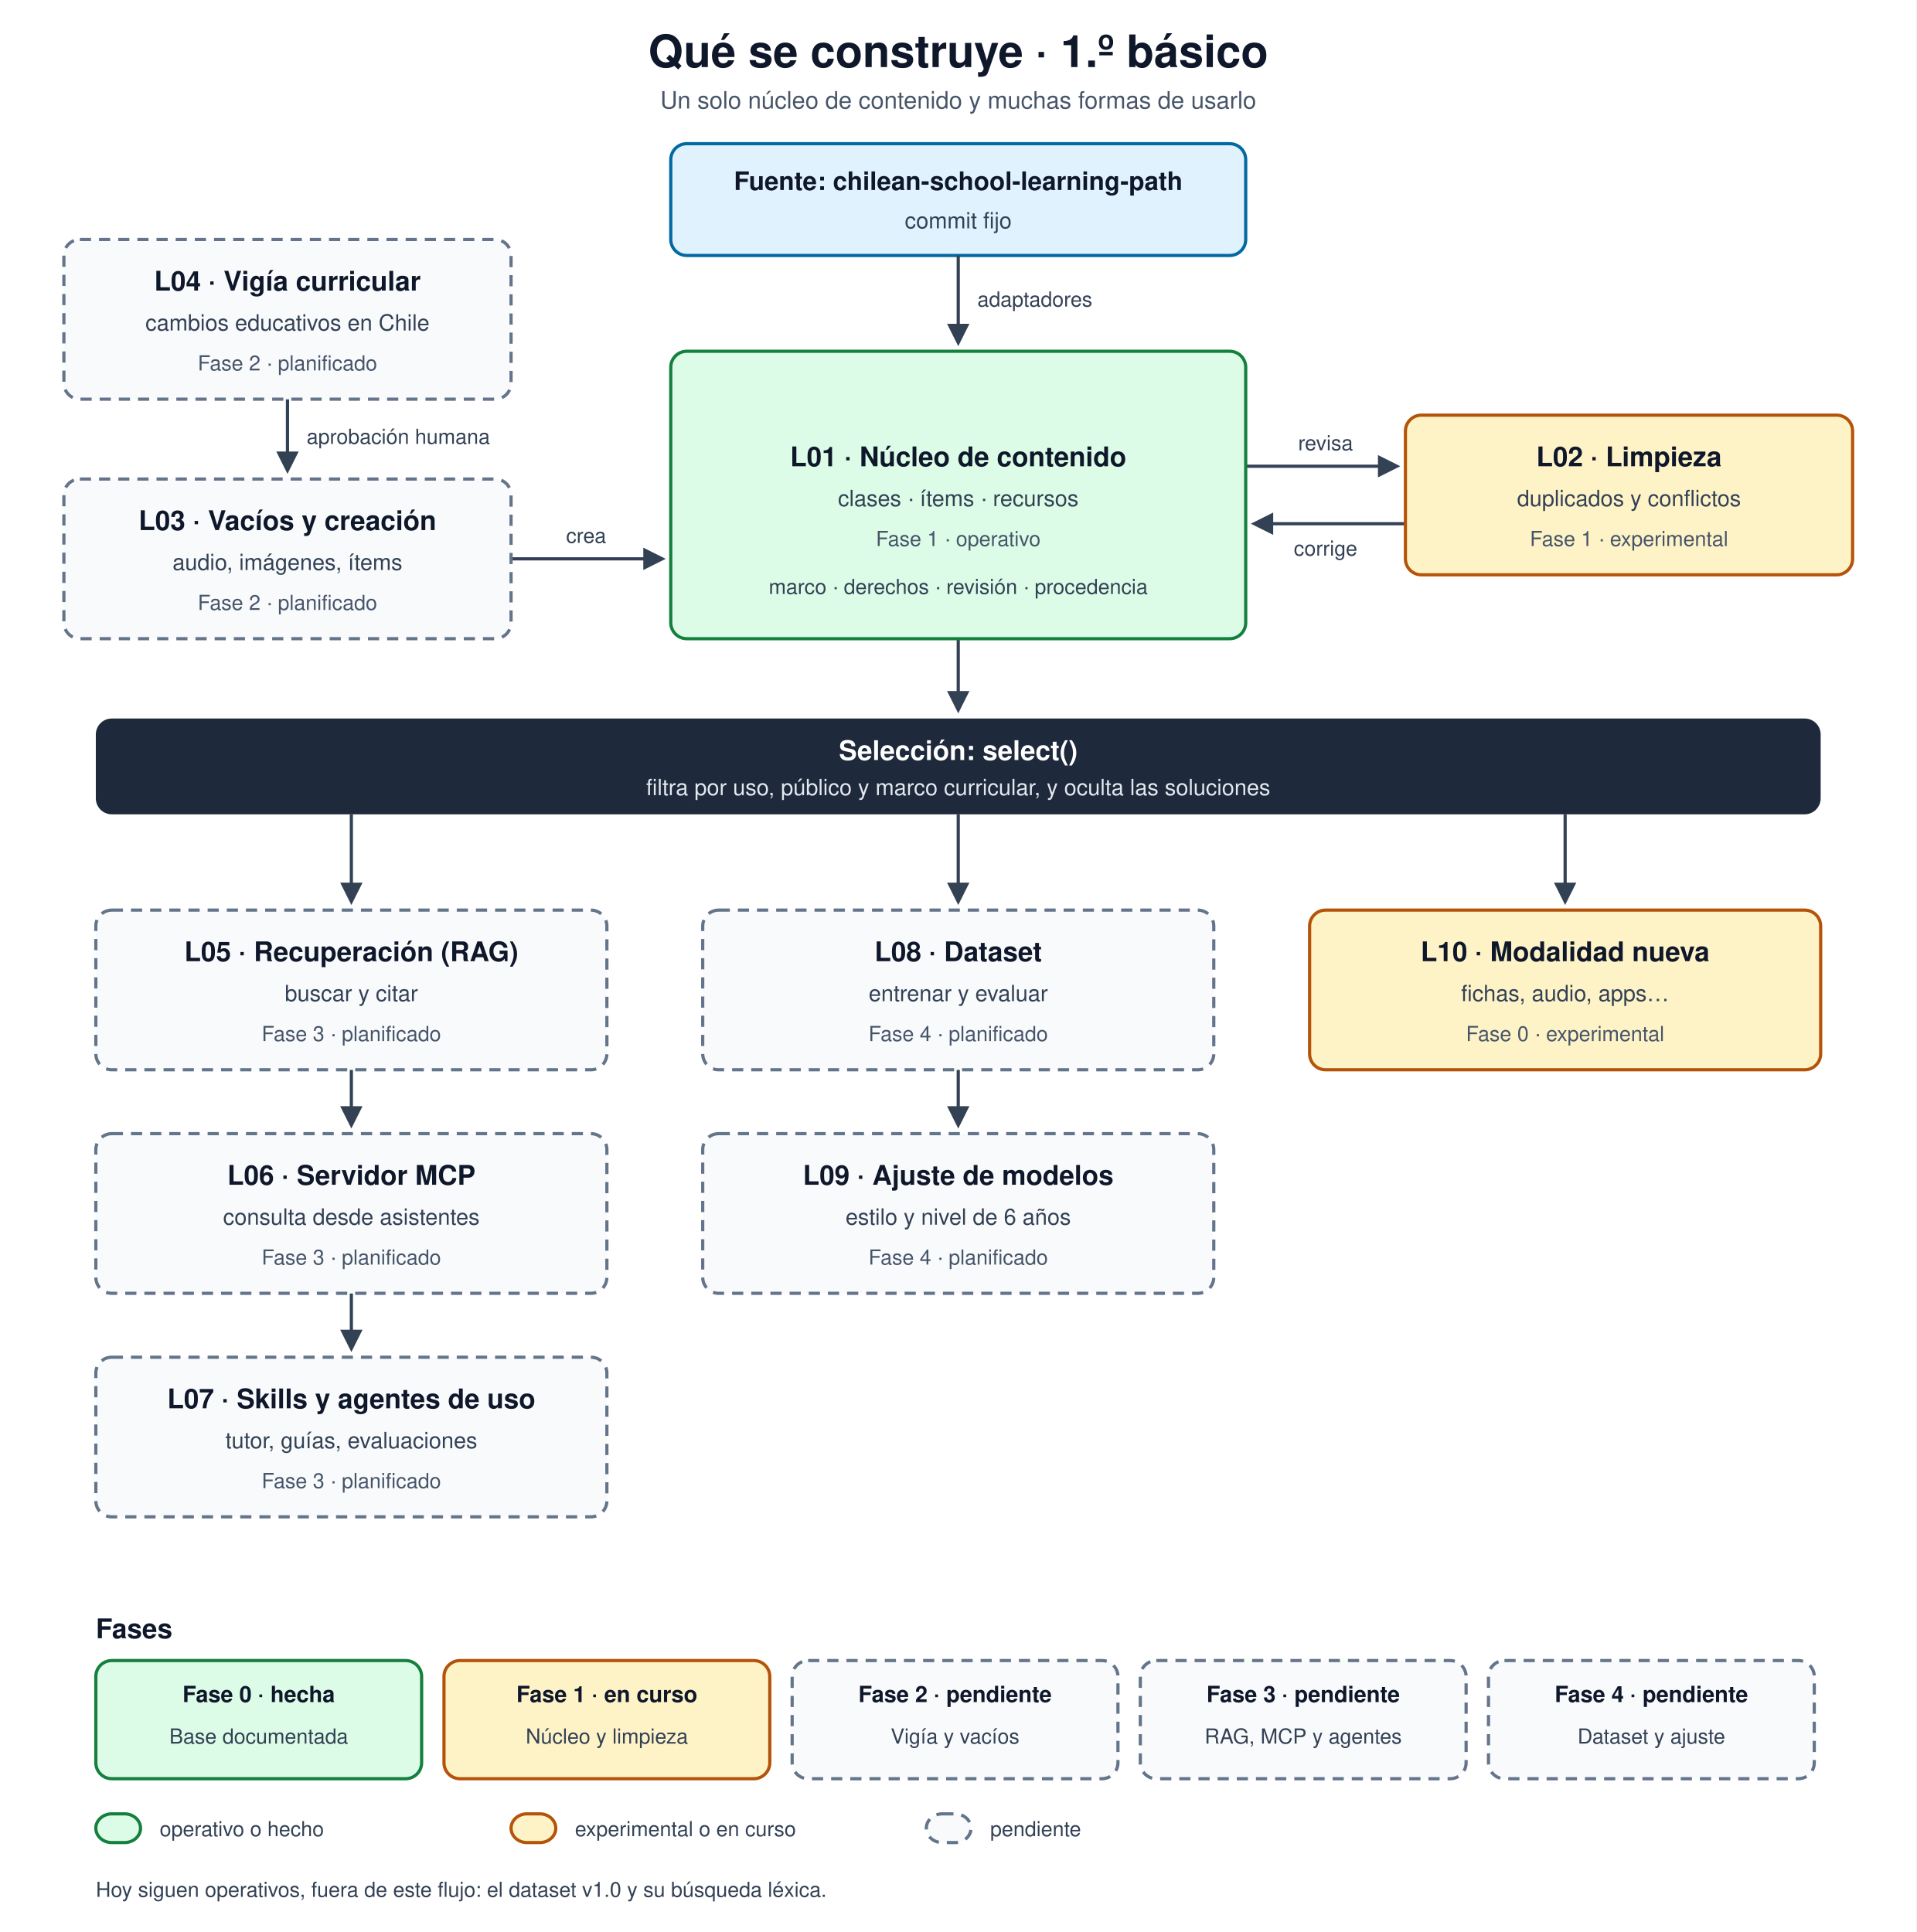
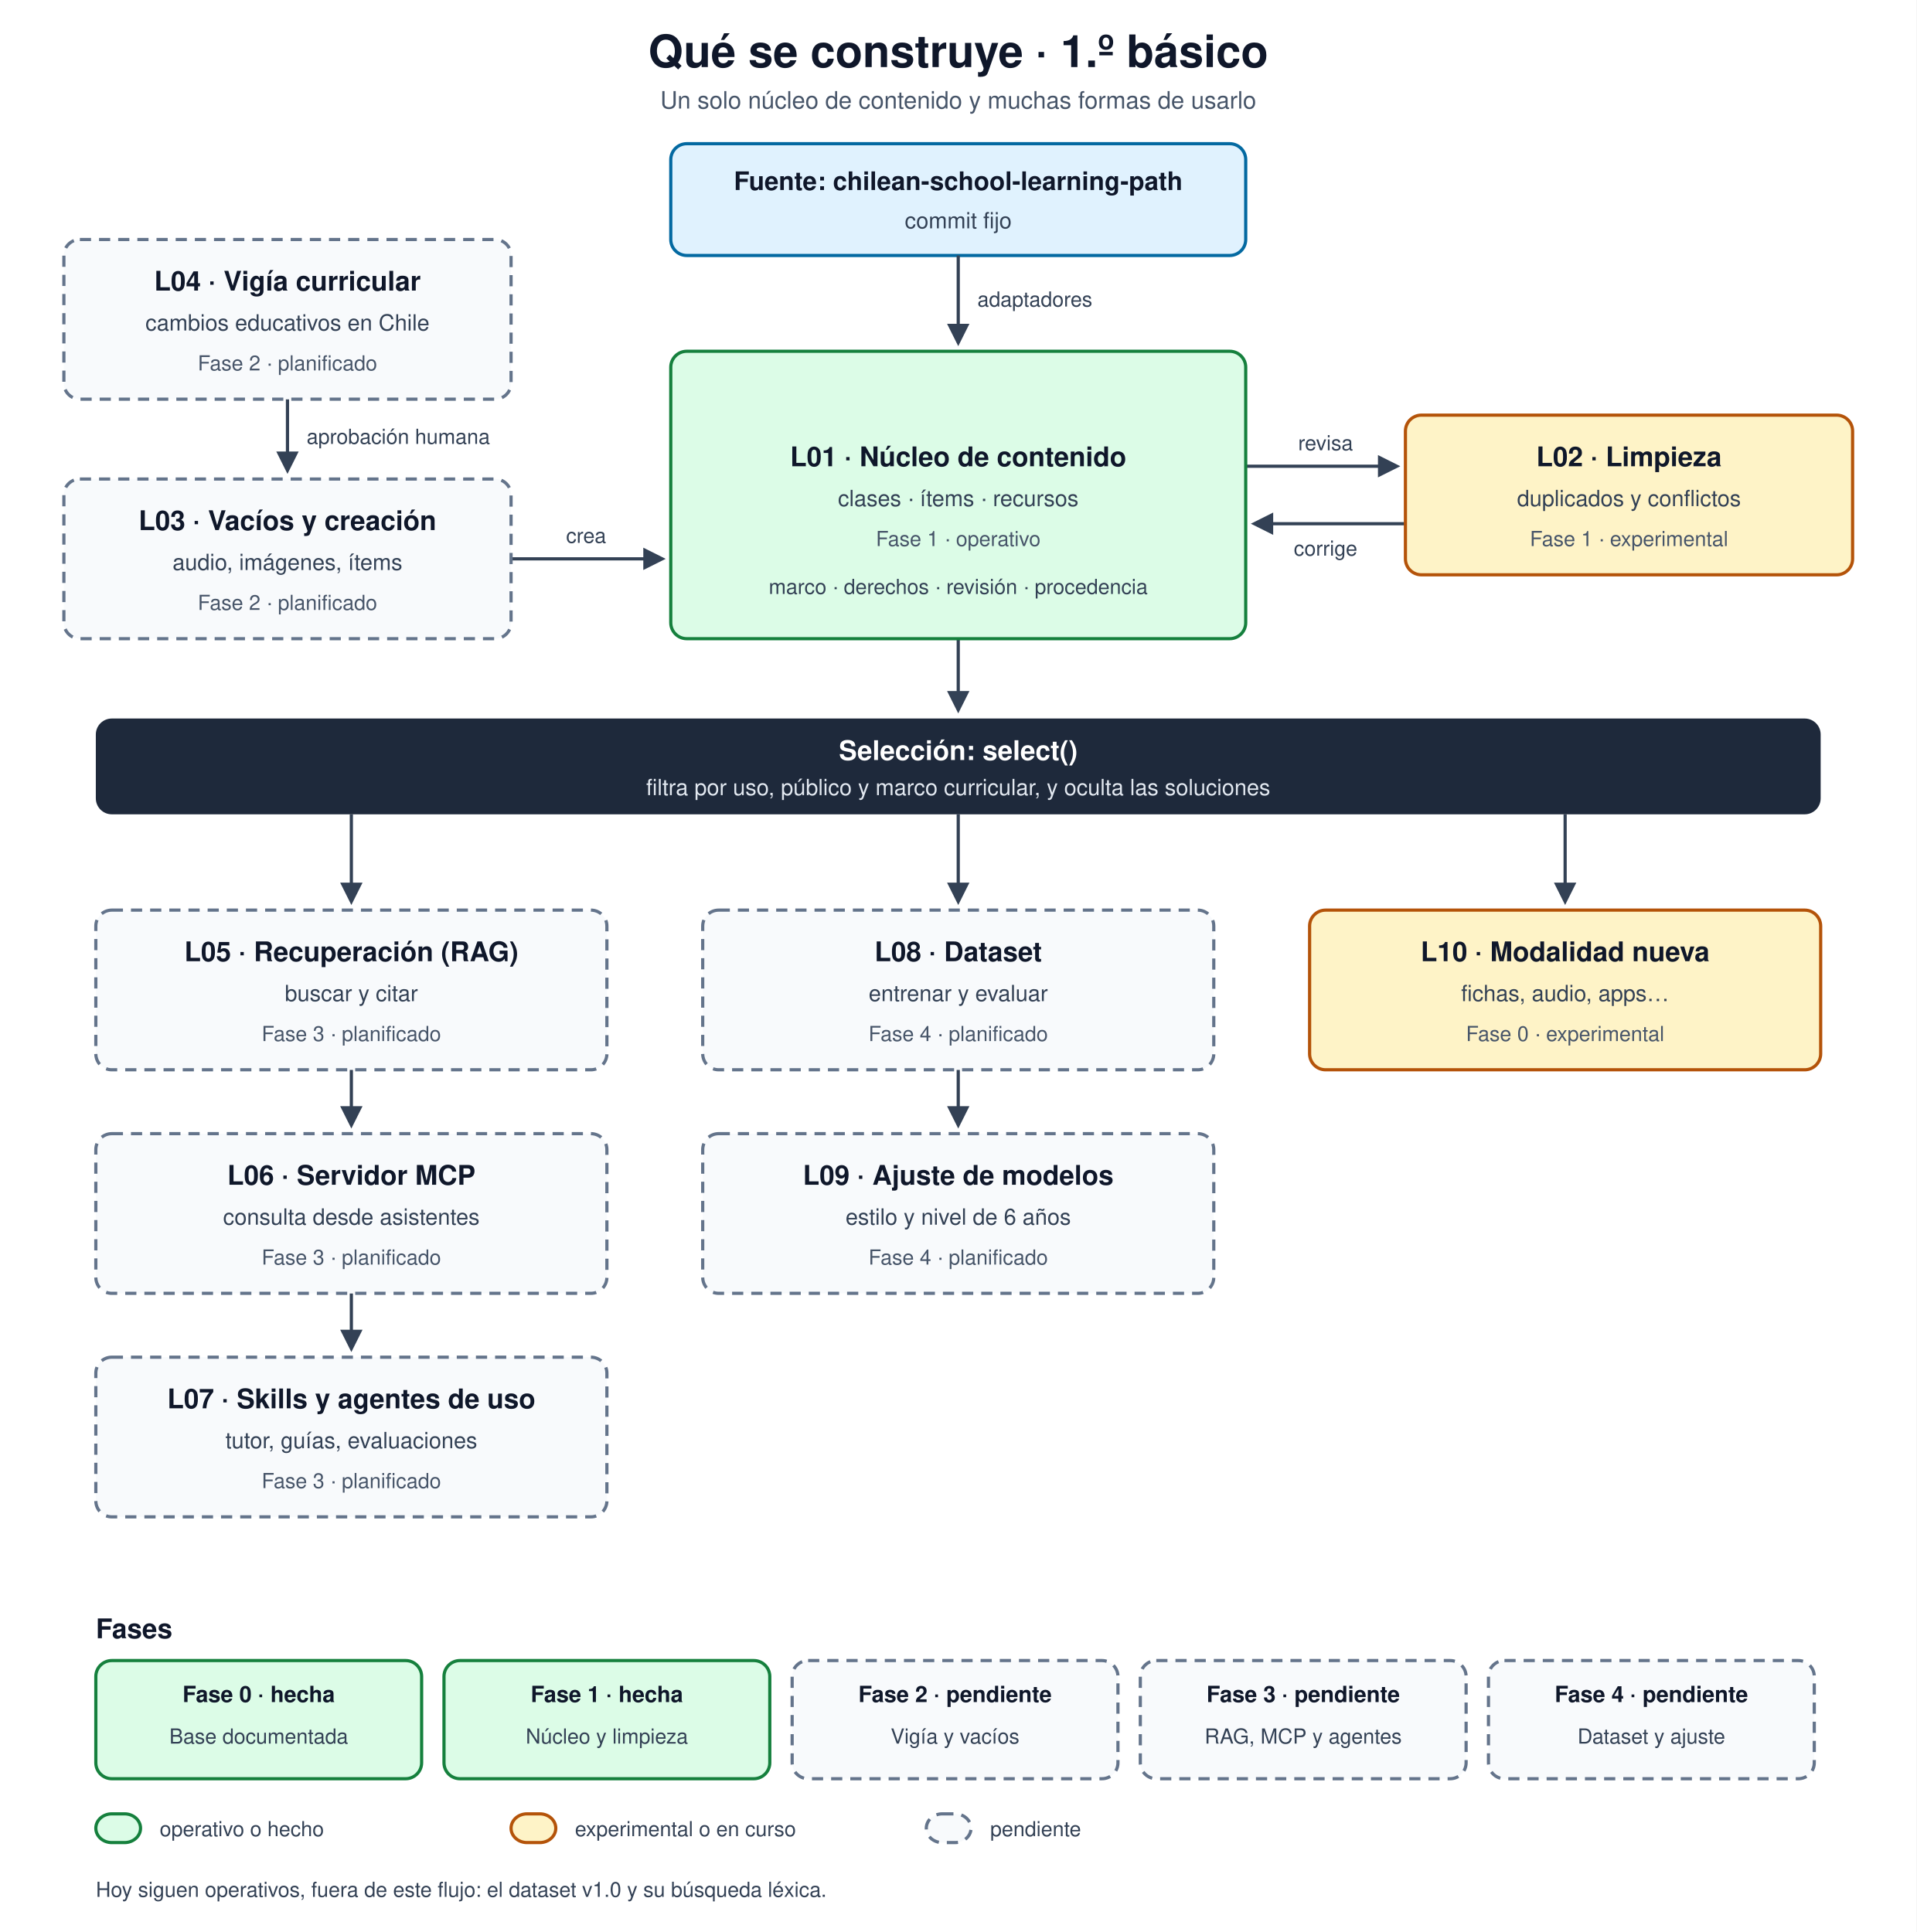
<svg xmlns="http://www.w3.org/2000/svg" viewBox="0 0 1200 1210" width="1200" height="1210" role="img" aria-labelledby="titulo descripcion" font-family="Segoe UI, Helvetica, Arial, sans-serif">
  <defs>
    <marker id="punta" viewBox="0 0 10 10" refX="8" refY="5" markerWidth="7" markerHeight="7" orient="auto">
      <path d="M0 0 L10 5 L0 10 z" fill="#334155" />
    </marker>
  </defs>
  <rect width="1200" height="1210" fill="#ffffff" />
  <text x="600" y="42" font-size="28" font-weight="700" text-anchor="middle" fill="#0f172a">Qué se construye · 1.º básico</text>
  <text x="600" y="68" font-size="15" font-weight="400" text-anchor="middle" fill="#475569">Un solo núcleo de contenido y muchas formas de usarlo</text>
  <rect x="420" y="90" width="360" height="70" rx="10" fill="#e0f2fe" stroke="#0369a1" stroke-width="2" />
  <text x="600" y="119" font-size="16" font-weight="700" text-anchor="middle" fill="#0f172a">Fuente: chilean-school-learning-path</text>
  <text x="600" y="143" font-size="14" font-weight="400" text-anchor="middle" fill="#334155">commit fijo</text>
  <path d="M600 160 V214" fill="none" stroke="#334155" stroke-width="2" marker-end="url(#punta)" />
  <path d="M180 250 V294" fill="none" stroke="#334155" stroke-width="2" marker-end="url(#punta)" />
  <path d="M320 350 H414" fill="none" stroke="#334155" stroke-width="2" marker-end="url(#punta)" />
  <path d="M780 292 H874" fill="none" stroke="#334155" stroke-width="2" marker-end="url(#punta)" />
  <path d="M880 328 H786" fill="none" stroke="#334155" stroke-width="2" marker-end="url(#punta)" />
  <path d="M600 400 V444" fill="none" stroke="#334155" stroke-width="2" marker-end="url(#punta)" />
  <path d="M220 510 V564" fill="none" stroke="#334155" stroke-width="2" marker-end="url(#punta)" />
  <path d="M600 510 V564" fill="none" stroke="#334155" stroke-width="2" marker-end="url(#punta)" />
  <path d="M980 510 V564" fill="none" stroke="#334155" stroke-width="2" marker-end="url(#punta)" />
  <path d="M220 670 V704" fill="none" stroke="#334155" stroke-width="2" marker-end="url(#punta)" />
  <path d="M220 810 V844" fill="none" stroke="#334155" stroke-width="2" marker-end="url(#punta)" />
  <path d="M600 670 V704" fill="none" stroke="#334155" stroke-width="2" marker-end="url(#punta)" />
  <text x="612" y="192" font-size="13" font-weight="400" text-anchor="start" fill="#334155">adaptadores</text>
  <text x="192" y="278" font-size="13" font-weight="400" text-anchor="start" fill="#334155">aprobación humana</text>
  <text x="367" y="340" font-size="13" font-weight="400" text-anchor="middle" fill="#334155">crea</text>
  <text x="830" y="282" font-size="13" font-weight="400" text-anchor="middle" fill="#334155">revisa</text>
  <text x="830" y="348" font-size="13" font-weight="400" text-anchor="middle" fill="#334155">corrige</text>
  <rect x="60" y="450" width="1080" height="60" rx="10" fill="#1e293b" />
  <text x="600" y="476" font-size="17" font-weight="700" text-anchor="middle" fill="#ffffff">Selección: select()</text>
  <text x="600" y="498" font-size="14" font-weight="400" text-anchor="middle" fill="#e2e8f0">filtra por uso, público y marco curricular, y oculta las soluciones</text>
  <rect x="420" y="220" width="360" height="180" rx="10" fill="#dcfce7" stroke="#15803d" stroke-width="2" />
  <text x="600" y="292" font-size="17" font-weight="700" text-anchor="middle" fill="#0f172a">L01 · Núcleo de contenido</text>
  <text x="600" y="317" font-size="14" font-weight="400" text-anchor="middle" fill="#334155">clases · ítems · recursos</text>
  <text x="600" y="342" font-size="13" font-weight="400" text-anchor="middle" fill="#475569">Fase 1 · operativo</text>
  <text x="600" y="372" font-size="13" font-weight="400" text-anchor="middle" fill="#334155">marco · derechos · revisión · procedencia</text>
  <rect x="880" y="260" width="280" height="100" rx="10" fill="#fef3c7" stroke="#b45309" stroke-width="2" />
  <text x="1020" y="292" font-size="17" font-weight="700" text-anchor="middle" fill="#0f172a">L02 · Limpieza</text>
  <text x="1020" y="317" font-size="14" font-weight="400" text-anchor="middle" fill="#334155">duplicados y conflictos</text>
  <text x="1020" y="342" font-size="13" font-weight="400" text-anchor="middle" fill="#475569">Fase 1 · experimental</text>
  <rect x="40" y="300" width="280" height="100" rx="10" fill="#f8fafc" stroke="#64748b" stroke-width="2" stroke-dasharray="7 5" />
  <text x="180" y="332" font-size="17" font-weight="700" text-anchor="middle" fill="#0f172a">L03 · Vacíos y creación</text>
  <text x="180" y="357" font-size="14" font-weight="400" text-anchor="middle" fill="#334155">audio, imágenes, ítems</text>
  <text x="180" y="382" font-size="13" font-weight="400" text-anchor="middle" fill="#475569">Fase 2 · planificado</text>
  <rect x="40" y="150" width="280" height="100" rx="10" fill="#f8fafc" stroke="#64748b" stroke-width="2" stroke-dasharray="7 5" />
  <text x="180" y="182" font-size="17" font-weight="700" text-anchor="middle" fill="#0f172a">L04 · Vigía curricular</text>
  <text x="180" y="207" font-size="14" font-weight="400" text-anchor="middle" fill="#334155">cambios educativos en Chile</text>
  <text x="180" y="232" font-size="13" font-weight="400" text-anchor="middle" fill="#475569">Fase 2 · planificado</text>
  <rect x="60" y="570" width="320" height="100" rx="10" fill="#f8fafc" stroke="#64748b" stroke-width="2" stroke-dasharray="7 5" />
  <text x="220" y="602" font-size="17" font-weight="700" text-anchor="middle" fill="#0f172a">L05 · Recuperación (RAG)</text>
  <text x="220" y="627" font-size="14" font-weight="400" text-anchor="middle" fill="#334155">buscar y citar</text>
  <text x="220" y="652" font-size="13" font-weight="400" text-anchor="middle" fill="#475569">Fase 3 · planificado</text>
  <rect x="60" y="710" width="320" height="100" rx="10" fill="#f8fafc" stroke="#64748b" stroke-width="2" stroke-dasharray="7 5" />
  <text x="220" y="742" font-size="17" font-weight="700" text-anchor="middle" fill="#0f172a">L06 · Servidor MCP</text>
  <text x="220" y="767" font-size="14" font-weight="400" text-anchor="middle" fill="#334155">consulta desde asistentes</text>
  <text x="220" y="792" font-size="13" font-weight="400" text-anchor="middle" fill="#475569">Fase 3 · planificado</text>
  <rect x="60" y="850" width="320" height="100" rx="10" fill="#f8fafc" stroke="#64748b" stroke-width="2" stroke-dasharray="7 5" />
  <text x="220" y="882" font-size="17" font-weight="700" text-anchor="middle" fill="#0f172a">L07 · Skills y agentes de uso</text>
  <text x="220" y="907" font-size="14" font-weight="400" text-anchor="middle" fill="#334155">tutor, guías, evaluaciones</text>
  <text x="220" y="932" font-size="13" font-weight="400" text-anchor="middle" fill="#475569">Fase 3 · planificado</text>
  <rect x="440" y="570" width="320" height="100" rx="10" fill="#f8fafc" stroke="#64748b" stroke-width="2" stroke-dasharray="7 5" />
  <text x="600" y="602" font-size="17" font-weight="700" text-anchor="middle" fill="#0f172a">L08 · Dataset</text>
  <text x="600" y="627" font-size="14" font-weight="400" text-anchor="middle" fill="#334155">entrenar y evaluar</text>
  <text x="600" y="652" font-size="13" font-weight="400" text-anchor="middle" fill="#475569">Fase 4 · planificado</text>
  <rect x="440" y="710" width="320" height="100" rx="10" fill="#f8fafc" stroke="#64748b" stroke-width="2" stroke-dasharray="7 5" />
  <text x="600" y="742" font-size="17" font-weight="700" text-anchor="middle" fill="#0f172a">L09 · Ajuste de modelos</text>
  <text x="600" y="767" font-size="14" font-weight="400" text-anchor="middle" fill="#334155">estilo y nivel de 6 años</text>
  <text x="600" y="792" font-size="13" font-weight="400" text-anchor="middle" fill="#475569">Fase 4 · planificado</text>
  <rect x="820" y="570" width="320" height="100" rx="10" fill="#fef3c7" stroke="#b45309" stroke-width="2" />
  <text x="980" y="602" font-size="17" font-weight="700" text-anchor="middle" fill="#0f172a">L10 · Modalidad nueva</text>
  <text x="980" y="627" font-size="14" font-weight="400" text-anchor="middle" fill="#334155">fichas, audio, apps…</text>
  <text x="980" y="652" font-size="13" font-weight="400" text-anchor="middle" fill="#475569">Fase 0 · experimental</text>
  <text x="60" y="1026" font-size="17" font-weight="700" text-anchor="start" fill="#0f172a">Fases</text>
  <rect x="60" y="1040" width="204" height="74" rx="10" fill="#dcfce7" stroke="#15803d" stroke-width="2" />
  <text x="162" y="1066" font-size="14" font-weight="700" text-anchor="middle" fill="#0f172a">Fase 0 · hecha</text>
  <text x="162" y="1092" font-size="13" font-weight="400" text-anchor="middle" fill="#334155">Base documentada</text>
-   <rect x="278" y="1040" width="204" height="74" rx="10" fill="#fef3c7" stroke="#b45309" stroke-width="2" />
-   <text x="380" y="1066" font-size="14" font-weight="700" text-anchor="middle" fill="#0f172a">Fase 1 · en curso</text>
+   <rect x="278" y="1040" width="204" height="74" rx="10" fill="#dcfce7" stroke="#15803d" stroke-width="2" />
+   <text x="380" y="1066" font-size="14" font-weight="700" text-anchor="middle" fill="#0f172a">Fase 1 · hecha</text>
  <text x="380" y="1092" font-size="13" font-weight="400" text-anchor="middle" fill="#334155">Núcleo y limpieza</text>
  <rect x="496" y="1040" width="204" height="74" rx="10" fill="#f8fafc" stroke="#64748b" stroke-width="2" stroke-dasharray="7 5" />
  <text x="598" y="1066" font-size="14" font-weight="700" text-anchor="middle" fill="#0f172a">Fase 2 · pendiente</text>
  <text x="598" y="1092" font-size="13" font-weight="400" text-anchor="middle" fill="#334155">Vigía y vacíos</text>
  <rect x="714" y="1040" width="204" height="74" rx="10" fill="#f8fafc" stroke="#64748b" stroke-width="2" stroke-dasharray="7 5" />
  <text x="816" y="1066" font-size="14" font-weight="700" text-anchor="middle" fill="#0f172a">Fase 3 · pendiente</text>
  <text x="816" y="1092" font-size="13" font-weight="400" text-anchor="middle" fill="#334155">RAG, MCP y agentes</text>
  <rect x="932" y="1040" width="204" height="74" rx="10" fill="#f8fafc" stroke="#64748b" stroke-width="2" stroke-dasharray="7 5" />
  <text x="1034" y="1066" font-size="14" font-weight="700" text-anchor="middle" fill="#0f172a">Fase 4 · pendiente</text>
  <text x="1034" y="1092" font-size="13" font-weight="400" text-anchor="middle" fill="#334155">Dataset y ajuste</text>
  <rect x="60" y="1136" width="28" height="18" rx="10" fill="#dcfce7" stroke="#15803d" stroke-width="2" />
  <text x="100" y="1150" font-size="13" font-weight="400" text-anchor="start" fill="#334155">operativo o hecho</text>
  <rect x="320" y="1136" width="28" height="18" rx="10" fill="#fef3c7" stroke="#b45309" stroke-width="2" />
  <text x="360" y="1150" font-size="13" font-weight="400" text-anchor="start" fill="#334155">experimental o en curso</text>
  <rect x="580" y="1136" width="28" height="18" rx="10" fill="#f8fafc" stroke="#64748b" stroke-width="2" stroke-dasharray="7 5" />
  <text x="620" y="1150" font-size="13" font-weight="400" text-anchor="start" fill="#334155">pendiente</text>
  <text x="60" y="1188" font-size="13" font-weight="400" text-anchor="start" fill="#334155">Hoy siguen operativos, fuera de este flujo: el dataset v1.0 y su búsqueda léxica.</text>
</svg>
